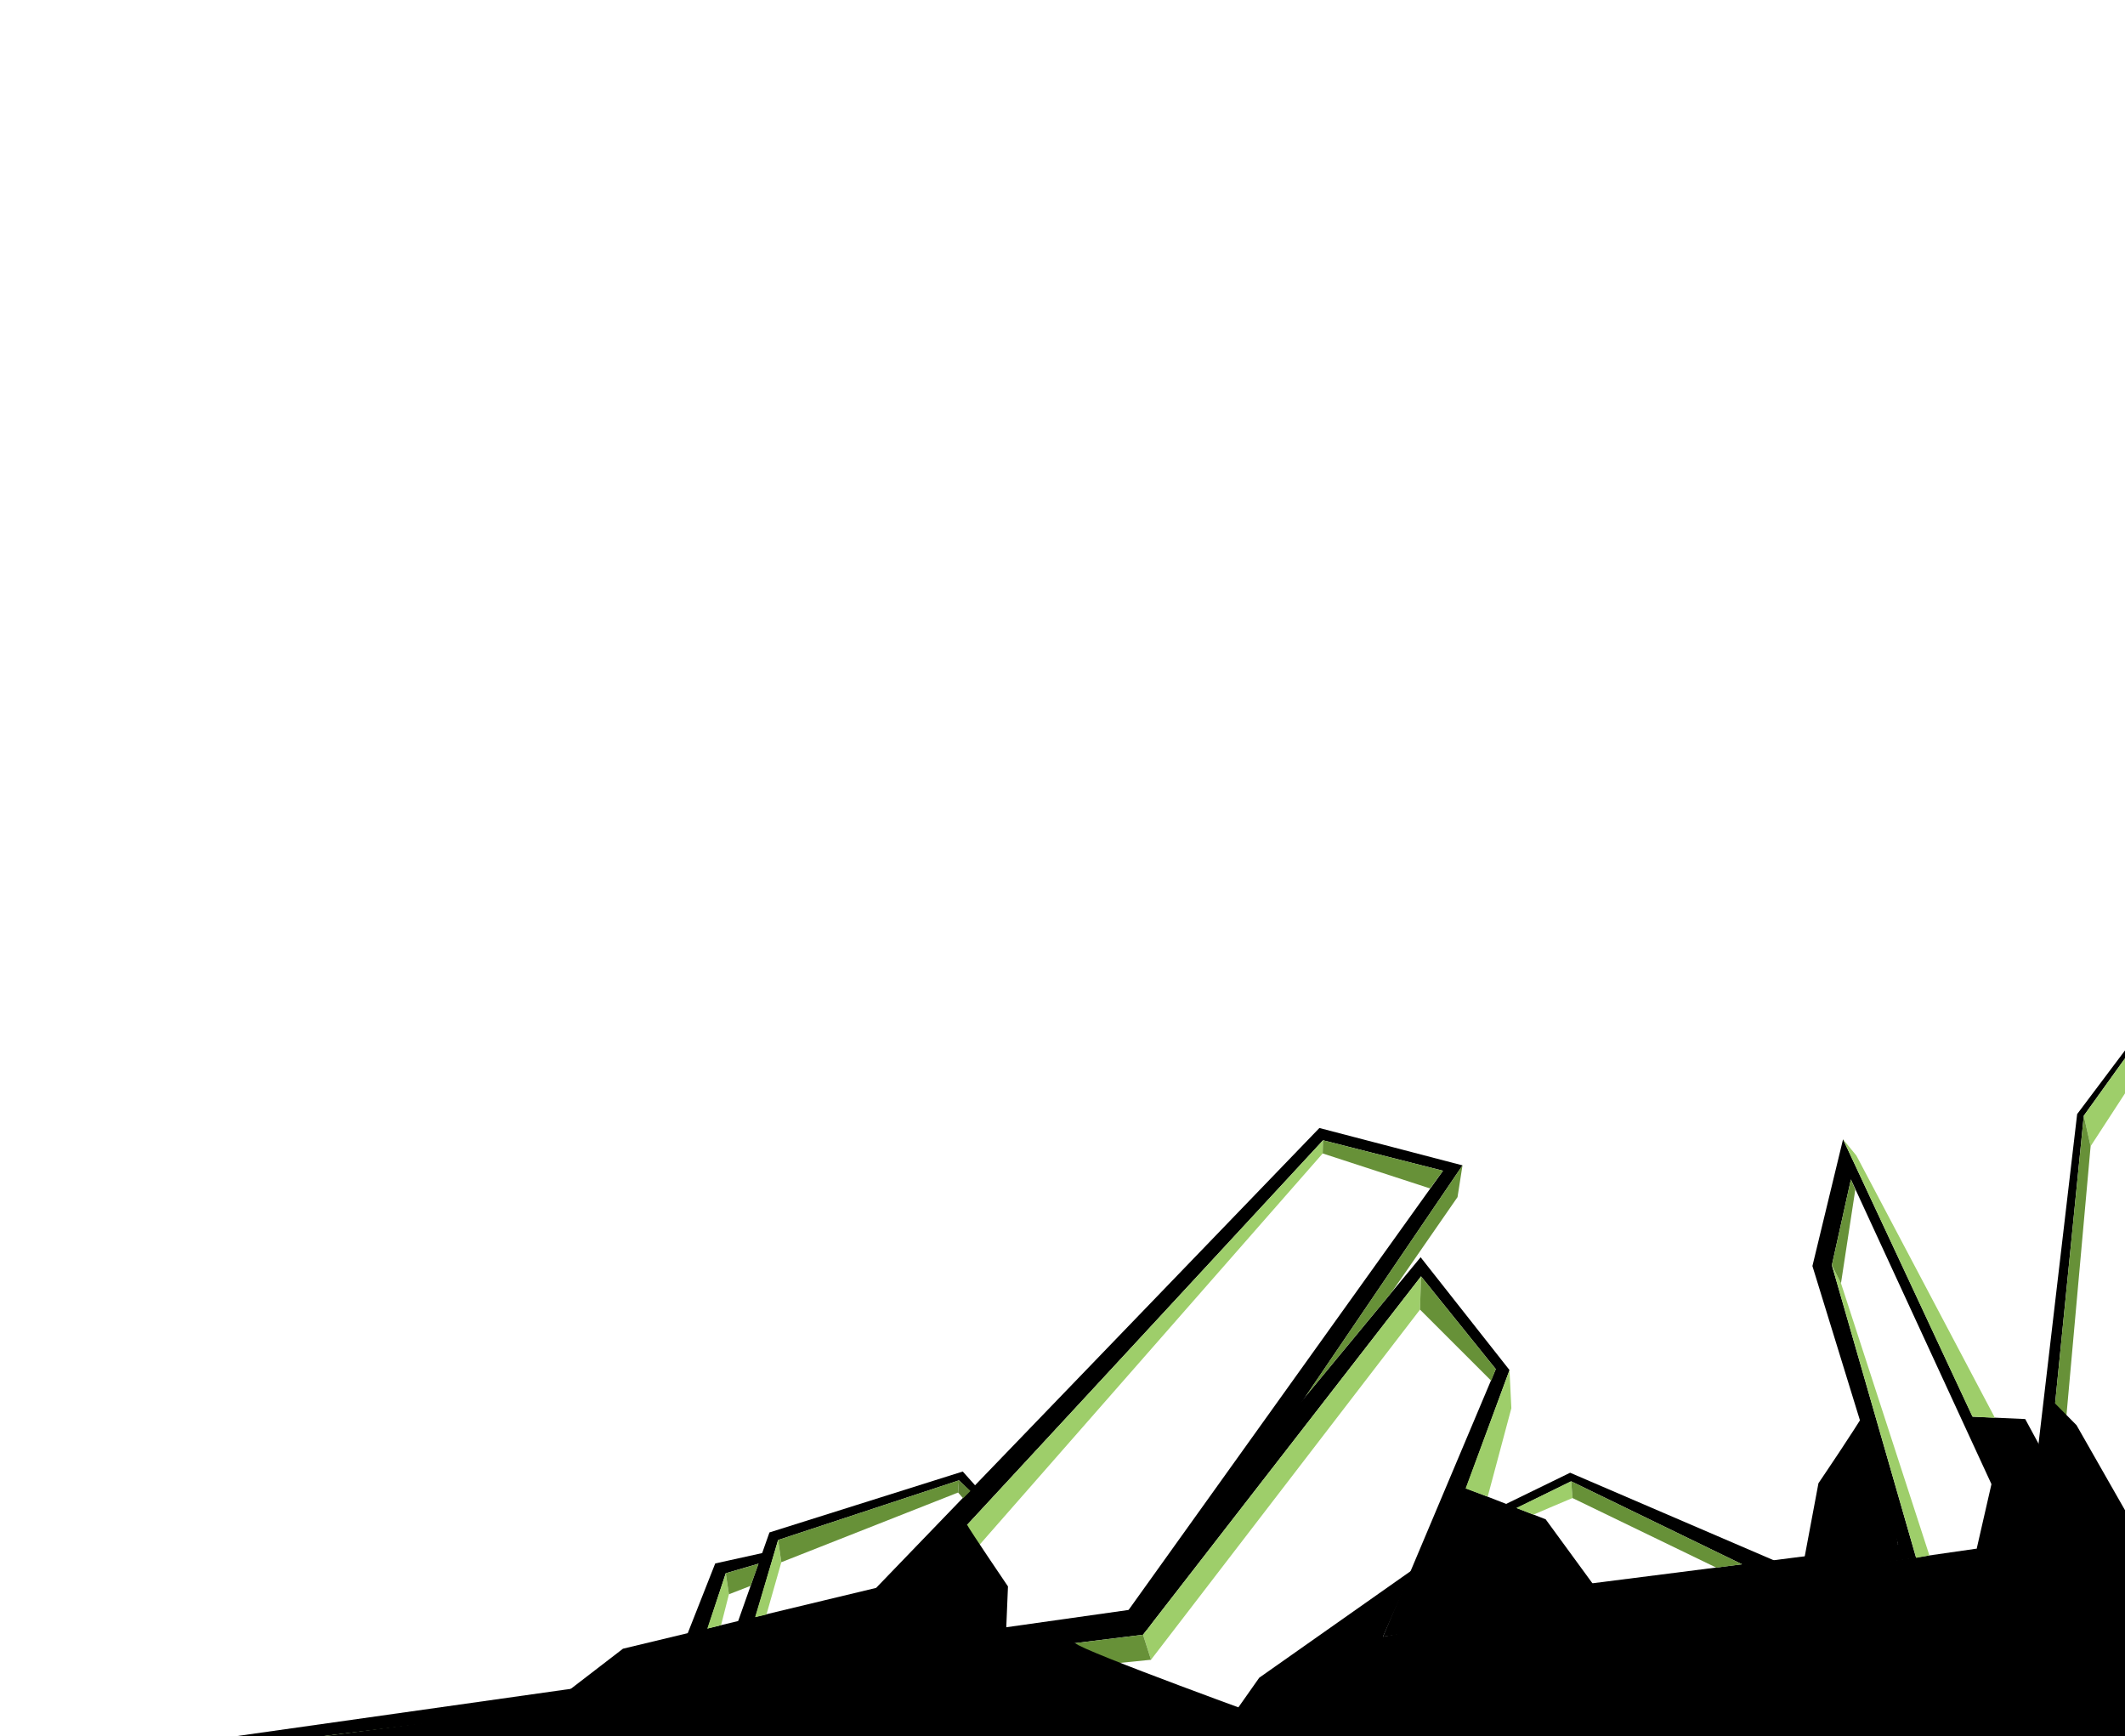
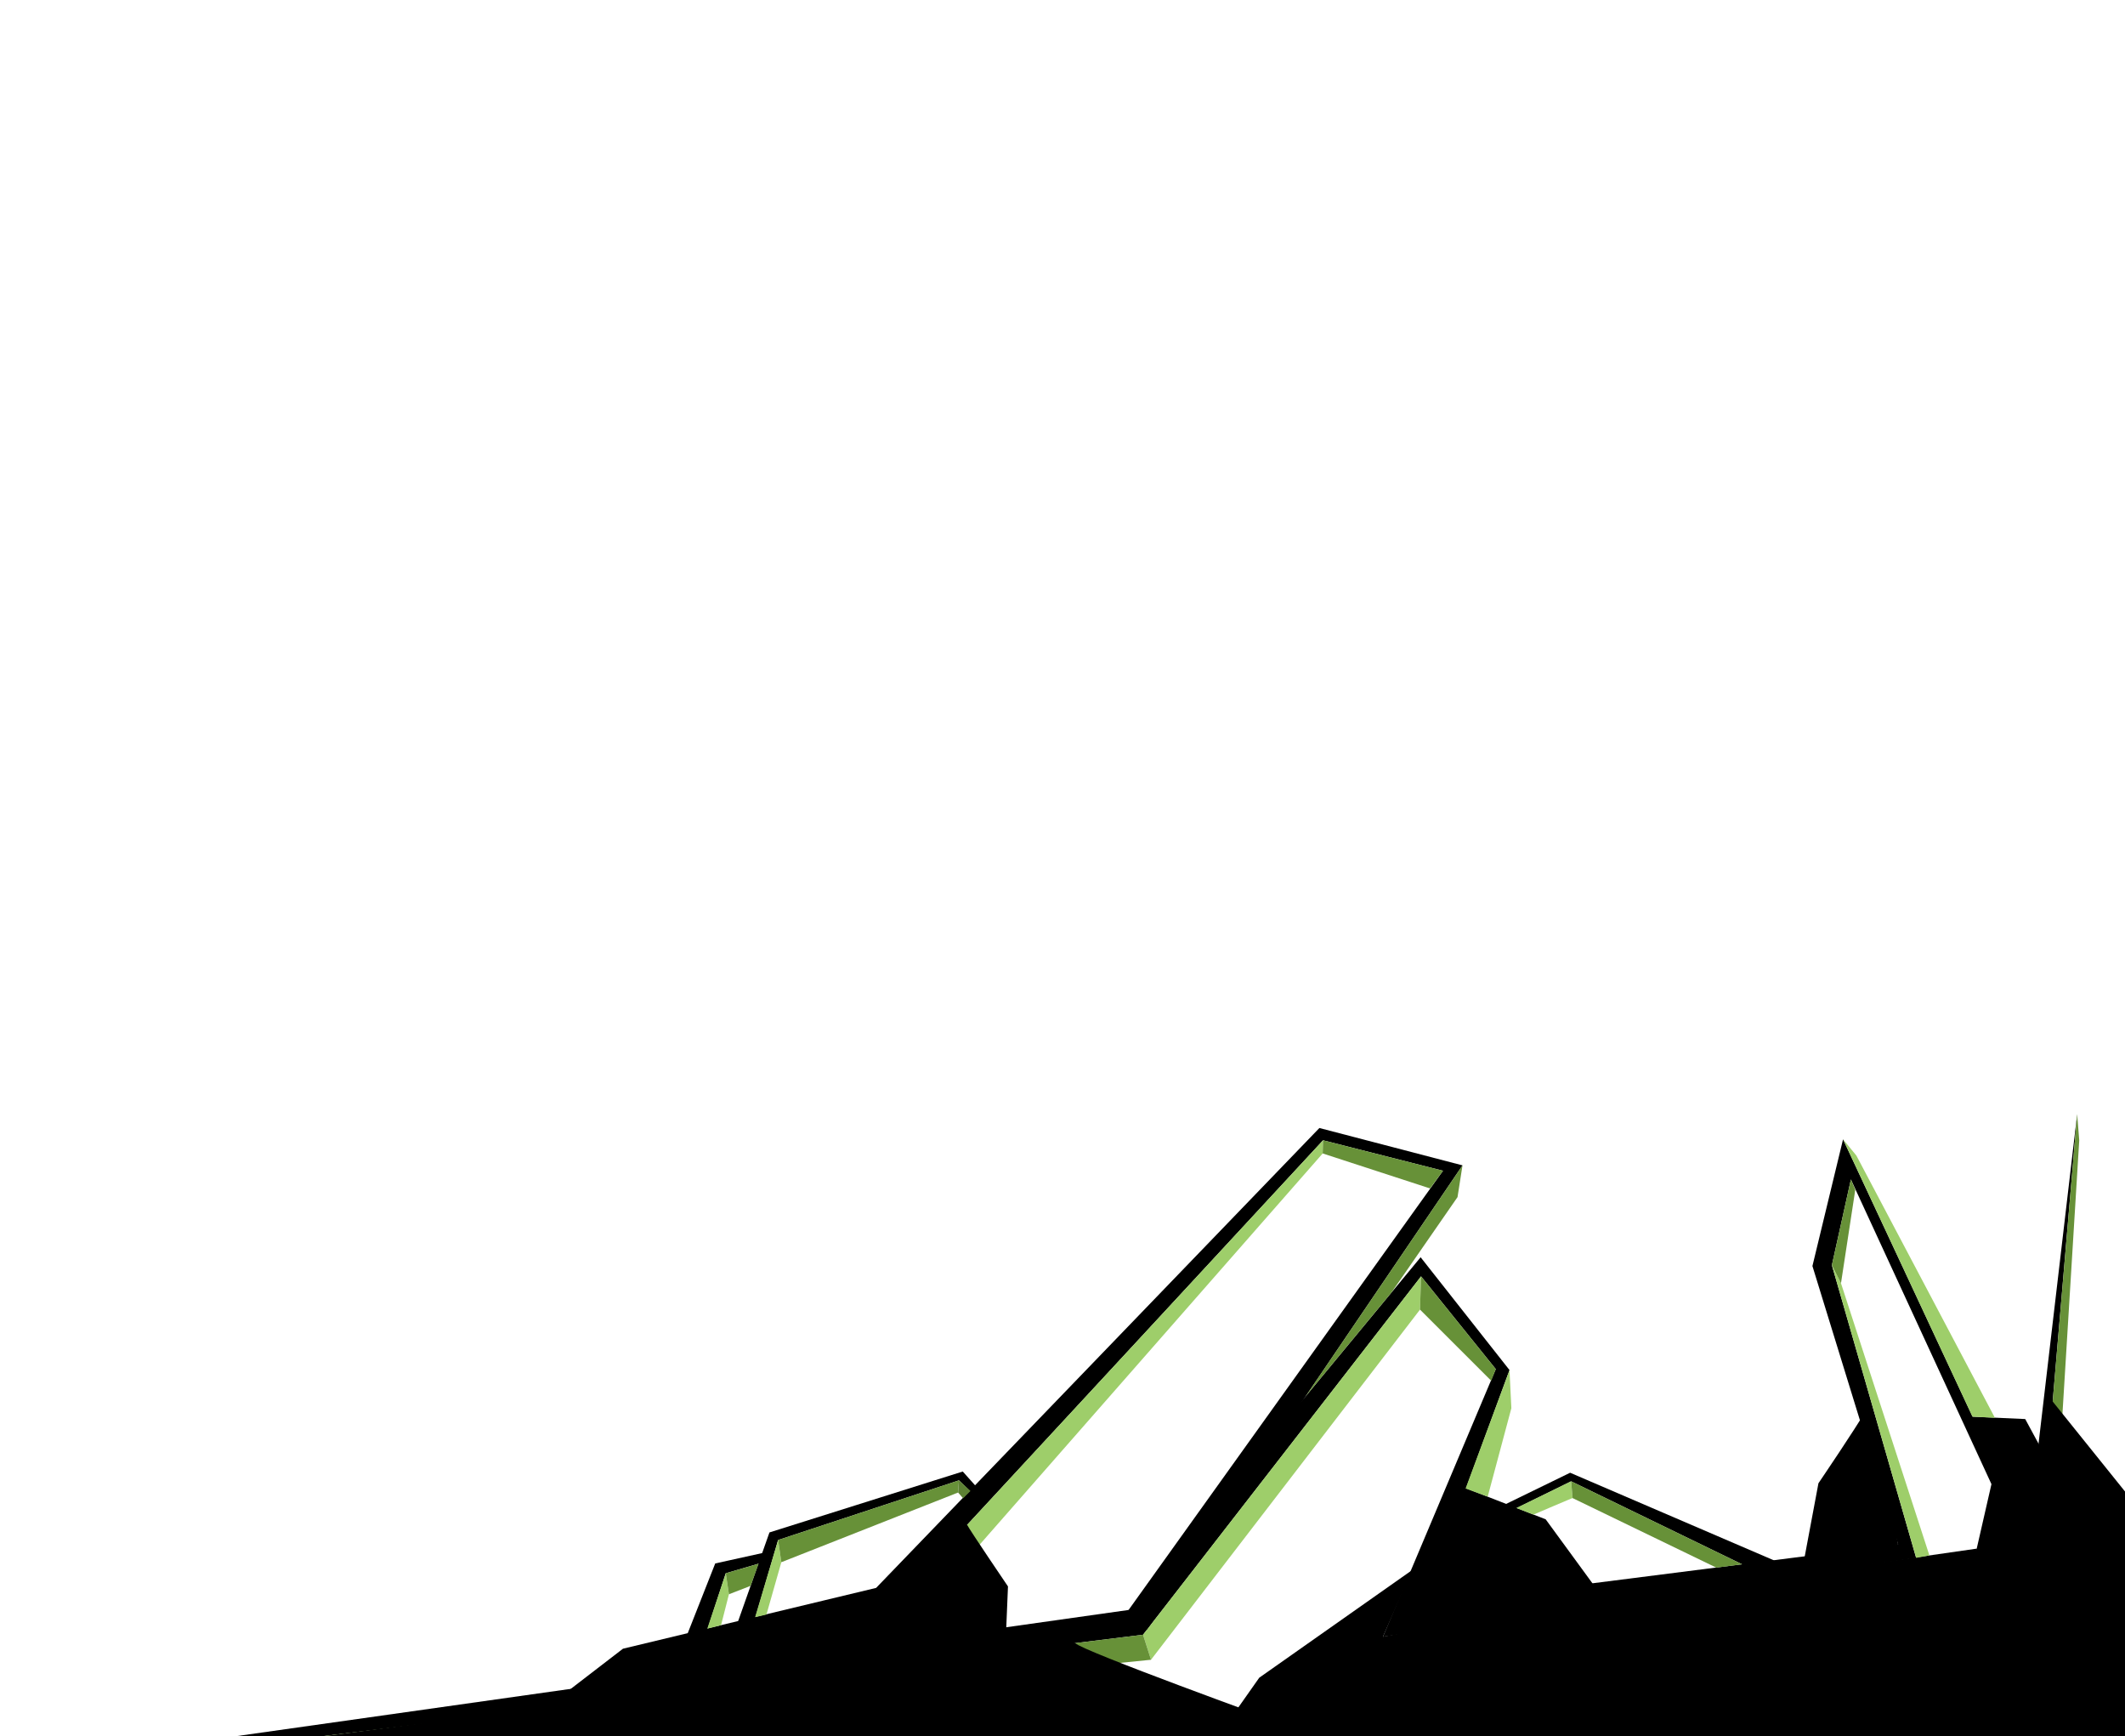
<svg xmlns="http://www.w3.org/2000/svg" width="1200" height="980" viewBox="0 0 317.5 259.292" version="1.1" id="svg5">
  <defs id="defs2" />
  <g id="layer1" style="display:inline">
    <circle id="path1075" style="fill:#000000;stroke:#050a00;stroke-width:0.265" cx="349.597" cy="88.869" r="0" />
    <circle id="path1077" style="fill:#000000;stroke:#050a00;stroke-width:0.265" cx="349.597" cy="88.869" r="0" />
    <circle id="path1079" style="fill:#000000;stroke:#050a00;stroke-width:0.265" cx="328.353" cy="134.826" r="0" />
    <circle id="path1081" style="fill:#000000;stroke:#050a00;stroke-width:0.265" cx="328.353" cy="134.826" r="0" />
  </g>
  <path style="color:#000000;fill:#000000;-inkscape-stroke:none" d="m 28.238,260.646 c -0.325,0.163 -0.519,0.268 -0.65,0.33 -0.131,0.062 -0.189,0.081 -0.281,0.086 -0.185,0.011 -0.529,-0.057 -1.592,-0.057 v 0.266 c 1.051,0 1.351,0.069 1.605,0.055 0.127,-0.007 0.237,-0.041 0.381,-0.109 0.144,-0.068 0.334,-0.173 0.656,-0.334 z" id="path1151" />
-   <path style="color:#000000;fill:#000000;-inkscape-stroke:none" d="m 336.521,131.609 -26.17,34.82 -7.369,62.881 -27.609,-59.113 -4.576,18.93 12.809,41.584 -70.994,9.029 12.928,-35.07 -13.283,-16.855 -43.551,52.678 -149.17,21.092 -0.059,1.33 151.307,-18.709 41.539,-53.535 11.163,13.853 -16.858,39.979 79.667,-11.777 -12.592,-43.73 2.841,-12.804 27.836,60.329 6.961,-69.843 z" id="path1186" />
+   <path style="color:#000000;fill:#000000;-inkscape-stroke:none" d="m 310.352,166.43 -7.369,62.881 -27.609,-59.113 -4.576,18.93 12.809,41.584 -70.994,9.029 12.928,-35.07 -13.283,-16.855 -43.551,52.678 -149.17,21.092 -0.059,1.33 151.307,-18.709 41.539,-53.535 11.163,13.853 -16.858,39.979 79.667,-11.777 -12.592,-43.73 2.841,-12.804 27.836,60.329 z" id="path1186" />
  <path style="color:#000000;fill:#000000;-inkscape-stroke:none" d="m 197.133,168.508 -66.23,68.701 -37.824,9.086 -9.748,7.498 4.507,-0.14 6.15,-5.781 40.043,-8.77 63.648,-68.76 17.923,4.551 -47.499,66.341 3.283,2.229 47.131,-69.373 z" id="path5433" />
  <path style="color:#000000;fill:#000000;-inkscape-stroke:none" d="m 217.777,221.834 -1.06,2.892 -5.359,16.696 26.127,-3.663 1.251,-0.13 -7.793,-10.664 z" id="path7535" />
  <path style="color:#000000;fill:#000000;-inkscape-stroke:none" d="m 234.596,220.006 -10.734,5.229 1.155,0.826 9.729,-4.774 30.012,14.566 1.045,-2.432 z" id="path7650" />
  <path style="color:#000000;fill:#000000;-inkscape-stroke:none" d="m 278.469,211.227 c -0.44,0.799 -2.146,3.43 -3.68,5.74 -1.534,2.311 -2.938,4.383 -2.938,4.383 l -0.154,0.229 -2.428,12.953 2.602,0.486 11.734,-4.307 -3.611,-17.251 z" id="path7765" />
  <path style="color:#000000;fill:#000000;-inkscape-stroke:none" d="m 293.467,211.58 0.386,1.657 9.954,19.148 0.402,-11.901 1.554,-2.636 -3.173,-5.862 z" id="path7880" />
  <path style="color:#000000;fill:#000000;-inkscape-stroke:none" d="m 143.848,219.824 -28.883,9.1 -5.268,14.921 2.745,-0.803 3.819,-12.988 27.016,-8.911 3.797,3.655 0.209,-1.13 z" id="path8090" />
  <path style="color:#000000;fill:#000000;-inkscape-stroke:none" d="m 114.943,231.775 -8.08,1.783 -4.473,11.346 2.924,-0.343 3.124,-9.539 6.744,-1.971 z" id="path8205" />
  <path style="fill:#9ece6a;fill-opacity:1;stroke:none;stroke-width:0.265px;stroke-linecap:butt;stroke-linejoin:miter;stroke-opacity:1" d="m 170.783,244.205 41.539,-53.535 -0.155,4.965 -40.194,52.31 z" id="path14251" />
  <path style="fill:#679138;stroke:none;stroke-width:0.265px;stroke-linecap:butt;stroke-linejoin:miter;stroke-opacity:1;fill-opacity:1" d="m 212.322,190.67 11.163,13.853 -0.679,1.746 -10.639,-10.634 z" id="path14465" />
  <path style="fill:none;stroke:none;stroke-width:0.265px;stroke-linecap:butt;stroke-linejoin:miter;stroke-opacity:1" d="m 90.208,251.446 c 0,0 3.778,-3.575 3.778,-3.575 l 0.419,2.113 -2.438,1.433 z" id="path15331" />
  <path style="fill:#9ece6a;fill-opacity:1;stroke:none;stroke-width:0.265px;stroke-linecap:butt;stroke-linejoin:miter;stroke-opacity:1" d="m 89.968,251.638 4.019,-3.766 0.419,2.113 -2.271,1.337 z" id="path18351" />
  <path style="fill:#679138;stroke:none;stroke-width:0.265px;stroke-linecap:butt;stroke-linejoin:miter;stroke-opacity:1;fill-opacity:1" d="M 170.783,244.205 19.476,262.914 20.19,263.157 171.973,247.945 Z" id="path21726" />
  <path style="fill:#679138;fill-opacity:1;stroke:none;stroke-width:0.265px;stroke-linecap:butt;stroke-linejoin:miter;stroke-opacity:1" d="m 93.987,247.871 40.043,-8.77 1.159,4.396 -40.782,6.487 z" id="path30182" />
  <path style="fill:#9ece6a;fill-opacity:1;stroke:none;stroke-width:0.265px;stroke-linecap:butt;stroke-linejoin:miter;stroke-opacity:1" d="m 134.03,239.102 63.648,-68.76 -0.053,1.968 -62.435,71.188 z" id="path35802" />
  <path style="fill:#679138;fill-opacity:1;stroke:none;stroke-width:0.265px;stroke-linecap:butt;stroke-linejoin:miter;stroke-opacity:1" d="m 197.678,170.342 17.923,4.551 -1.927,2.645 -16.05,-5.229 z" id="path39721" />
  <path style="fill:#679138;fill-opacity:1;stroke:none;stroke-width:0.265px;stroke-linecap:butt;stroke-linejoin:miter;stroke-opacity:1" d="m 195.047,208.628 23.468,-34.538 -0.744,4.742 -9.87,14.251 z" id="path46222" />
  <path style="fill:#9ece6a;fill-opacity:1;stroke:none;stroke-width:0.265px;stroke-linecap:butt;stroke-linejoin:miter;stroke-opacity:1" d="m 105.677,243.299 2.762,-8.277 0.472,3.139 -1.179,4.622 z" id="path58719" />
  <path style="fill:#679138;fill-opacity:1;stroke:none;stroke-width:0.265px;stroke-linecap:butt;stroke-linejoin:miter;stroke-opacity:1" d="m 108.439,235.022 0.472,3.139 3.242,-1.258 1.187,-3.303 z" id="path58834" />
  <path style="fill:#9ece6a;fill-opacity:1;stroke:none;stroke-width:0.265px;stroke-linecap:butt;stroke-linejoin:miter;stroke-opacity:1" d="m 112.821,241.582 3.44,-11.529 0.48,3.318 -2.226,7.821 z" id="path59272" />
  <path style="fill:#679138;stroke:none;stroke-width:0.265px;stroke-linecap:butt;stroke-linejoin:miter;stroke-opacity:1;fill-opacity:1" d="m 116.261,230.053 27.016,-8.911 -0.125,1.82 -26.412,10.41 z" id="path59424" />
  <path style="fill:#5d8134;stroke:none;stroke-width:0.265px;stroke-linecap:butt;stroke-linejoin:miter;stroke-opacity:1;fill-opacity:1" d="m 143.153,222.962 0.125,-1.82 1.72,1.588 -1.099,1.093 z" id="path59428" />
  <path style="fill:#000000;fill-opacity:1;stroke:none;stroke-width:0.265px;stroke-linecap:butt;stroke-linejoin:miter;stroke-opacity:1" d="m 88.589,252.148 3.863,-4.061 40.853,-10.409 c 0,0 10.878,-10.55 11.209,-9.864 0.331,0.687 6.089,9.176 6.089,9.176 l -0.259,6.247 z" id="path88789" />
  <path style="fill:#000000;fill-opacity:1;stroke:none;stroke-width:0.265px;stroke-linecap:butt;stroke-linejoin:miter;stroke-opacity:1" d="m 20.19,263.157 c 0,0 139.434,-18.876 140.441,-17.708 1.006,1.168 30.598,11.871 30.598,11.871 l 81.055,2.563 -252.808,3.031 z" id="path91202" />
  <path style="fill:#9ece6a;fill-opacity:1;stroke:none;stroke-width:0.265px;stroke-linecap:butt;stroke-linejoin:miter;stroke-opacity:1" d="m 225.539,204.67 0.276,5.696 -3.535,13.215 -3.303,-1.215 z" id="path92011" />
  <path style="fill:#000000;fill-opacity:1;stroke:none;stroke-width:0.265px;stroke-linecap:butt;stroke-linejoin:miter;stroke-opacity:1" d="m 188.145,250.628 22.866,-16.093 -4.384,9.967 8.963,-1.712 79.754,-11.446 -7.931,28.585 -105.523,-0.414 z" id="path122655" />
  <path style="fill:#9ece6a;fill-opacity:1;stroke:none;stroke-width:0.265px;stroke-linecap:butt;stroke-linejoin:miter;stroke-opacity:1" d="m 226.569,225.277 8.176,-3.991 0.219,2.508 c 0.231,-0.137 -5.848,2.469 -5.848,2.469 z" id="path123448" />
  <path style="fill:#679138;fill-opacity:1;stroke:none;stroke-width:0.265px;stroke-linecap:butt;stroke-linejoin:miter;stroke-opacity:1" d="m 234.746,221.286 0.219,2.508 21.476,10.391 3.851,-0.5 z" id="path123450" />
  <path style="fill:#9ece6a;fill-opacity:1;stroke:none;stroke-width:0.265px;stroke-linecap:butt;stroke-linejoin:miter;stroke-opacity:1" d="m 286.294,232.724 -12.592,-43.73 1.362,2.703 13.212,40.662 z" id="path136792" />
  <path style="fill:#679138;stroke:none;stroke-width:0.265px;stroke-linecap:butt;stroke-linejoin:miter;stroke-opacity:1;fill-opacity:1" d="m 273.703,188.995 2.841,-12.804 0.656,1.548 -2.135,13.959 z" id="path141257" />
  <path style="fill:#9ece6a;fill-opacity:1;stroke:none;stroke-width:0.265px;stroke-linecap:butt;stroke-linejoin:miter;stroke-opacity:1" d="m 294.71,211.629 -19.337,-41.432 1.992,2.43 20.698,39.175 z" id="path154132" />
-   <path style="fill:#9ece6a;stroke:none;stroke-width:0.265px;stroke-linecap:butt;stroke-linejoin:miter;stroke-opacity:1;fill-opacity:1" d="m 336.521,131.609 -25.181,35.068 1.02,4.558 22.611,-34.763 z" id="path175123" />
-   <path style="fill:#679138;stroke:none;stroke-width:0.265px;stroke-linecap:butt;stroke-linejoin:miter;stroke-opacity:1;fill-opacity:1" d="m 311.341,166.677 -6.961,69.843 2.44,-3.553 5.541,-61.732 z" id="path175224" />
-   <path style="fill:#000000;fill-opacity:1;stroke:none;stroke-width:0.265px;stroke-linecap:butt;stroke-linejoin:miter;stroke-opacity:1" d="m 297.587,221.531 -2.243,9.813 -16.908,22.668 -27.062,5.848 66.693,-0.219 -0.395,-33.735 -7.419,-13.009 -3.857,-3.9 -2.007,25.574 z" id="path179065" />
+   <path style="fill:#679138;fill-opacity:1;stroke:none;stroke-width:0.265px;stroke-linecap:butt;stroke-linejoin:miter;stroke-opacity:1" d="m 310.352,166.43 -5.972,70.09 2.44,-3.553 3.842,-62.614 z" id="path175224" />
+   <path style="fill:#000000;fill-opacity:1;stroke:none;stroke-width:0.265px;stroke-linecap:butt;stroke-linejoin:miter;stroke-opacity:1" d="m 297.587,221.531 -2.243,9.813 -16.908,22.668 -27.062,5.848 66.693,-0.219 68.105,1.38 -59.426,-26.716 -20.351,-25.308 -2.007,25.574 z" id="path179065" />
</svg>
